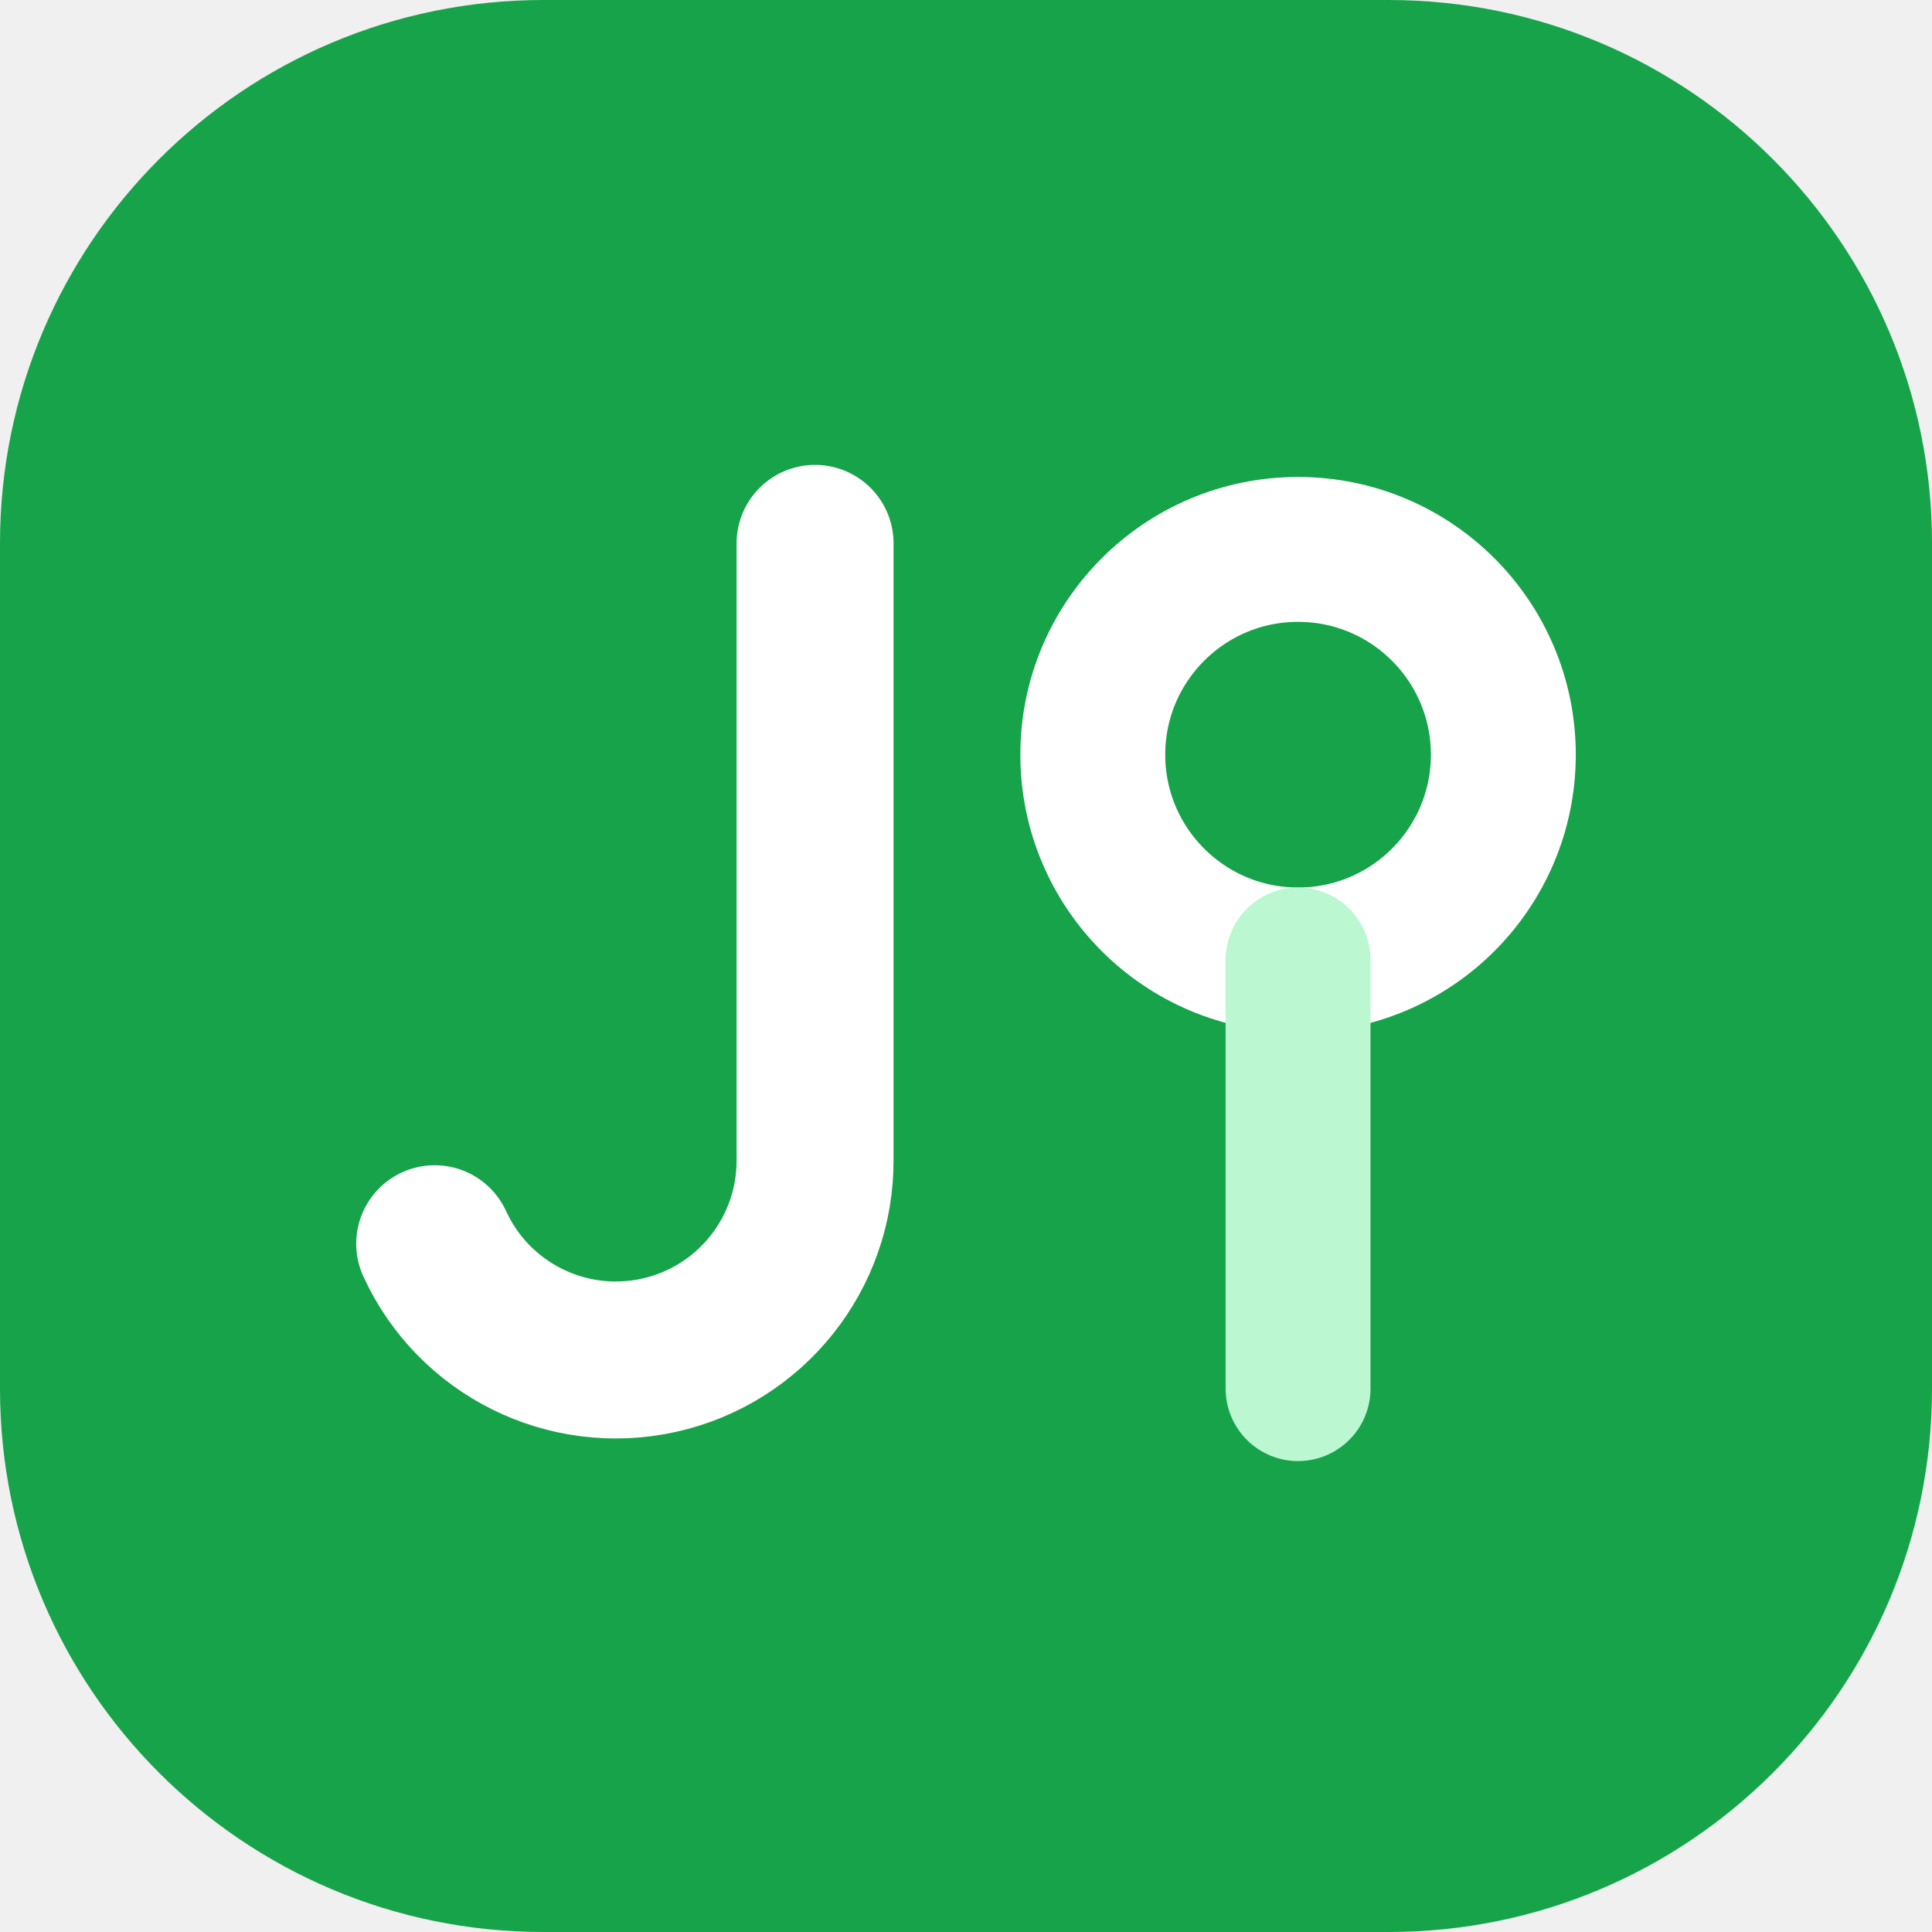
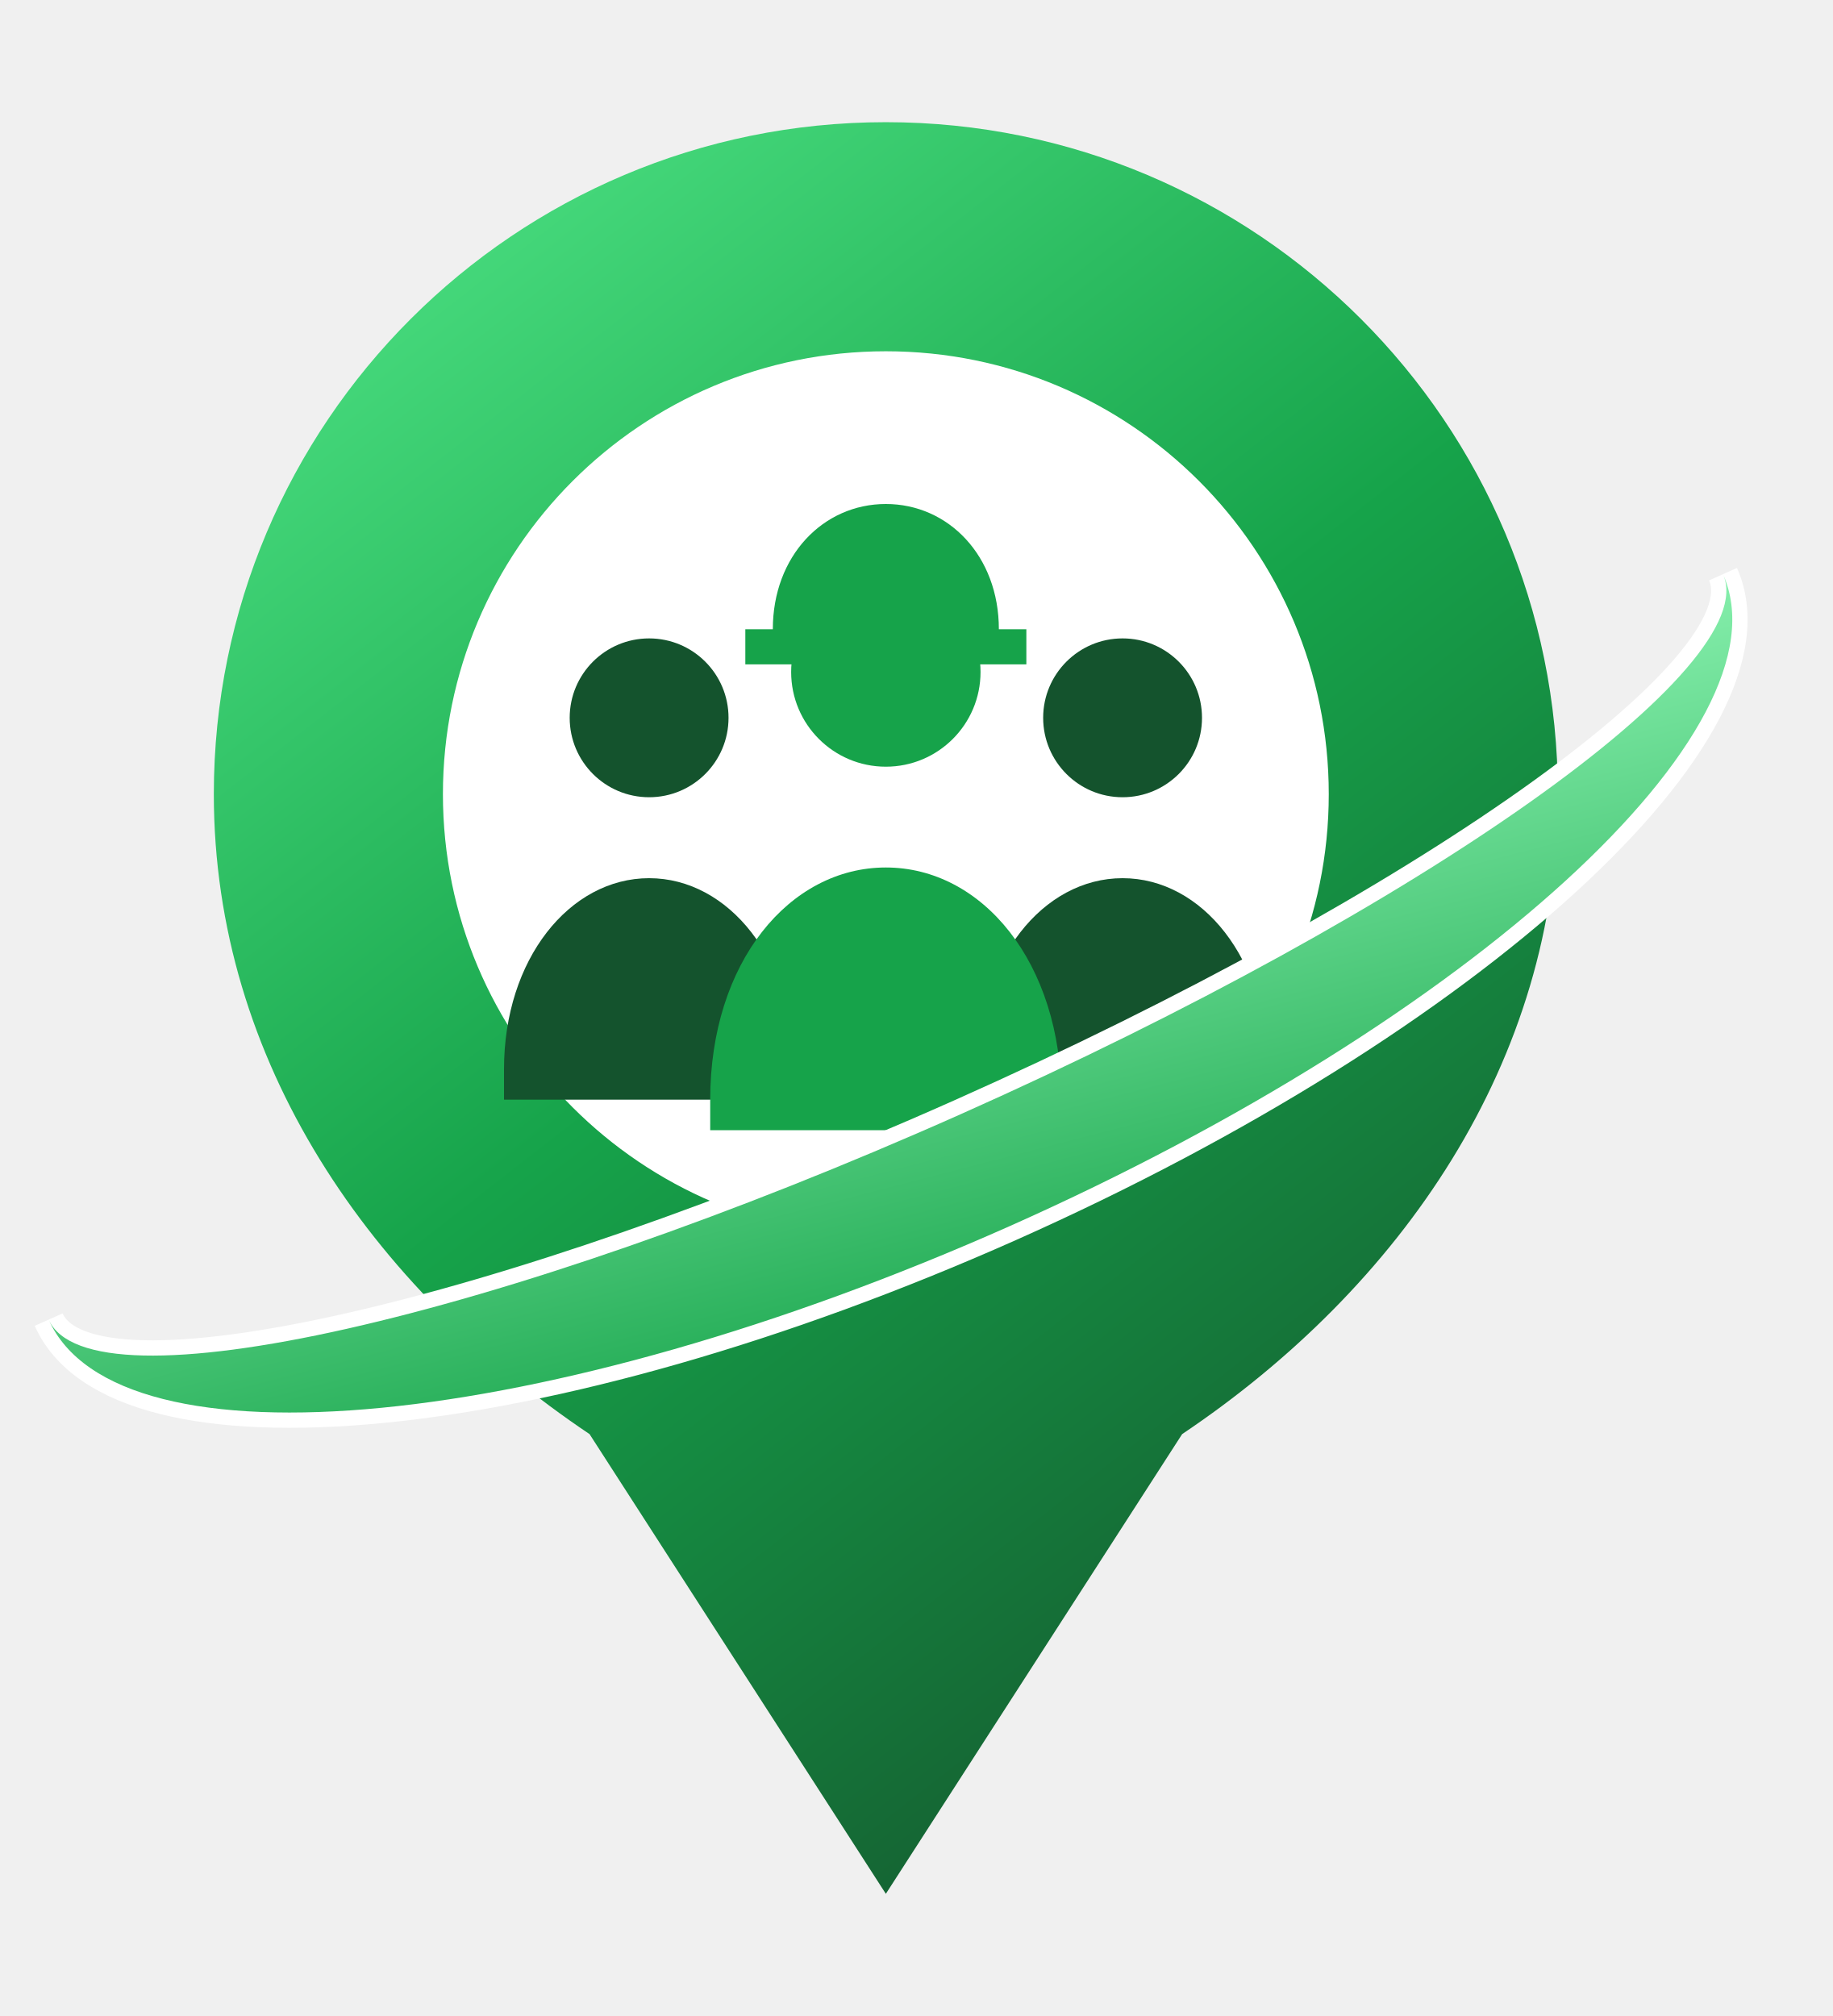
- <svg xmlns="http://www.w3.org/2000/svg" viewBox="0 0 32 32">
-   <rect width="32" height="32" rx="9" fill="#16A34A" />
-   <path d="M13.5 9v10.2a3.3 3.3 0 0 1-6.3 1.4" fill="none" stroke="#fff" stroke-width="2.6" stroke-linecap="round" />
-   <circle cx="21.5" cy="12.5" r="3.4" fill="none" stroke="#fff" stroke-width="2.4" />
-   <path d="M21.5 15.9V23" stroke="#BBF7D0" stroke-width="2.4" stroke-linecap="round" />
+ <svg xmlns="http://www.w3.org/2000/svg" viewBox="0 0 120 132">
+   <defs>
+     <linearGradient id="p" x1="20%" y1="0%" x2="80%" y2="100%">
+       <stop offset="0" stop-color="#4ADE80" />
+       <stop offset=".45" stop-color="#16A34A" />
+       <stop offset="1" stop-color="#14532D" />
+     </linearGradient>
+     <linearGradient id="o" x1="0%" y1="100%" x2="100%" y2="0%">
+       <stop offset="0" stop-color="#16A34A" />
+       <stop offset="1" stop-color="#86EFAC" />
+     </linearGradient>
+   </defs>
+   <path d="M58 8c-24.3 0-44 19.7-44 44 0 17.5 10.3 32.3 24.6 41.9L58 124l19.4-30.1C91.7 84.3 102 69.5 102 52 102 27.7 82.3 8 58 8Z" fill="url(#p)" />
+   <circle cx="58" cy="52" r="29" fill="#fff" />
+   <g fill="#14532D">
+     <circle cx="42.5" cy="47" r="5.2" />
+     <path d="M33 70c0-7.2 4.3-12.5 9.5-12.5S52 62.8 52 70v2H33z" />
+     <circle cx="73.5" cy="47" r="5.2" />
+     <path d="M64 70c0-7.2 4.3-12.5 9.5-12.5S83 62.8 83 70v2H64z" />
+   </g>
+   <g fill="#16A34A">
+     <circle cx="58" cy="44" r="6.2" />
+     <path d="M50.6 41.2c0-4.8 3.3-8.2 7.4-8.2s7.4 3.4 7.4 8.2h1.8v2.3H48.8v-2.3z" />
+     <path d="M46.5 72c0-9 5.2-15.2 11.5-15.2S69.5 63 69.5 72v2h-23z" />
+   </g>
+   <path transform="translate(58 62) rotate(-24)" d="M-60 0A60 20 0 0 0 60 0A60 12 0 0 1 -60 0Z" fill="url(#o)" stroke="#fff" stroke-width="2" paint-order="stroke" />
</svg>
